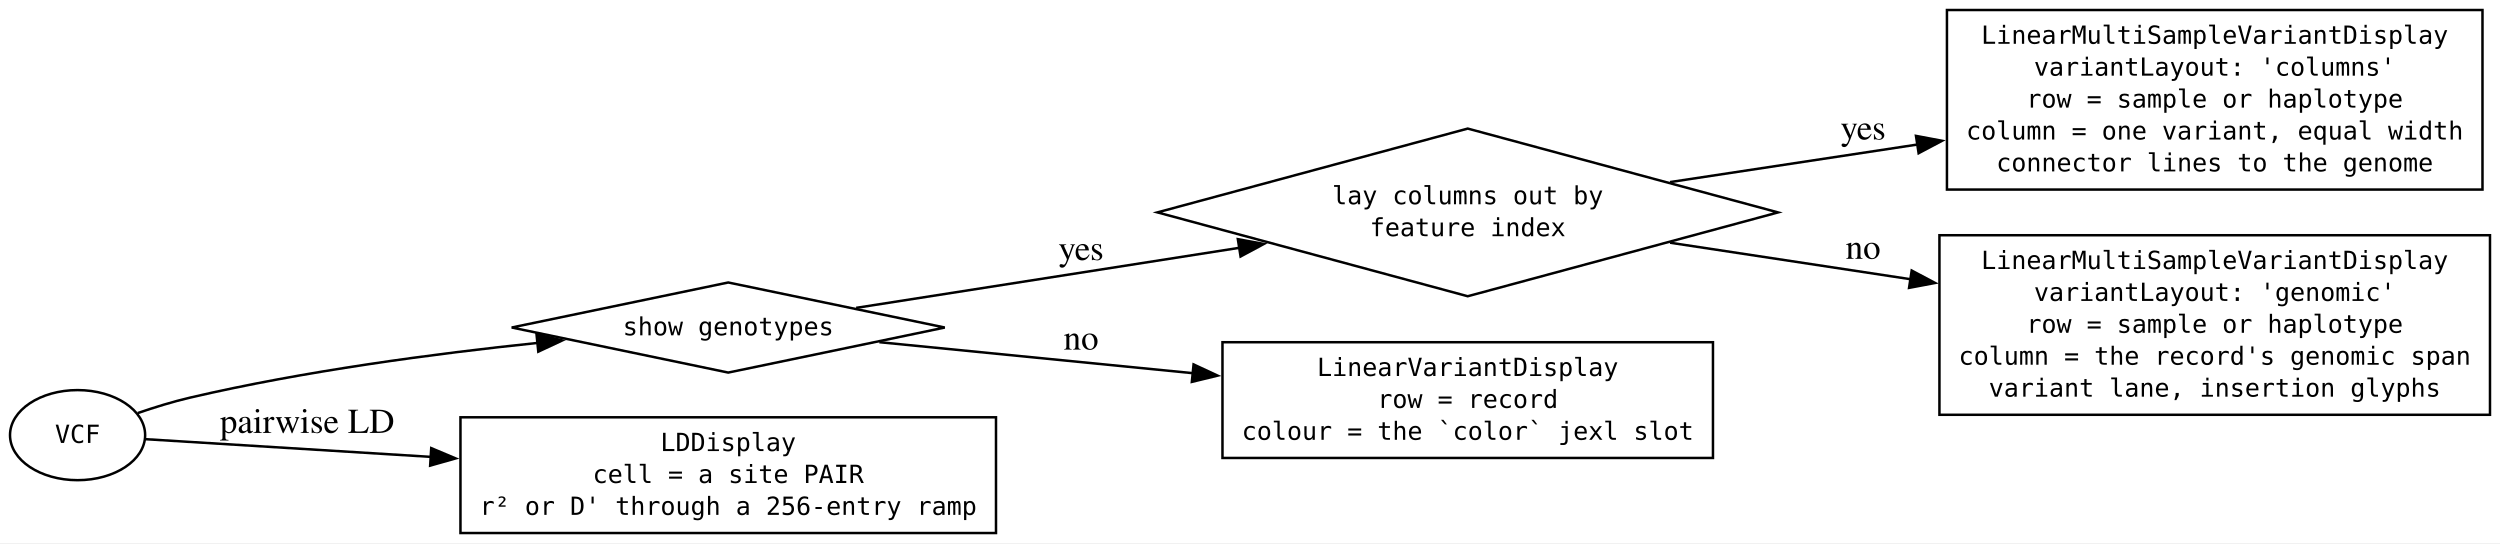
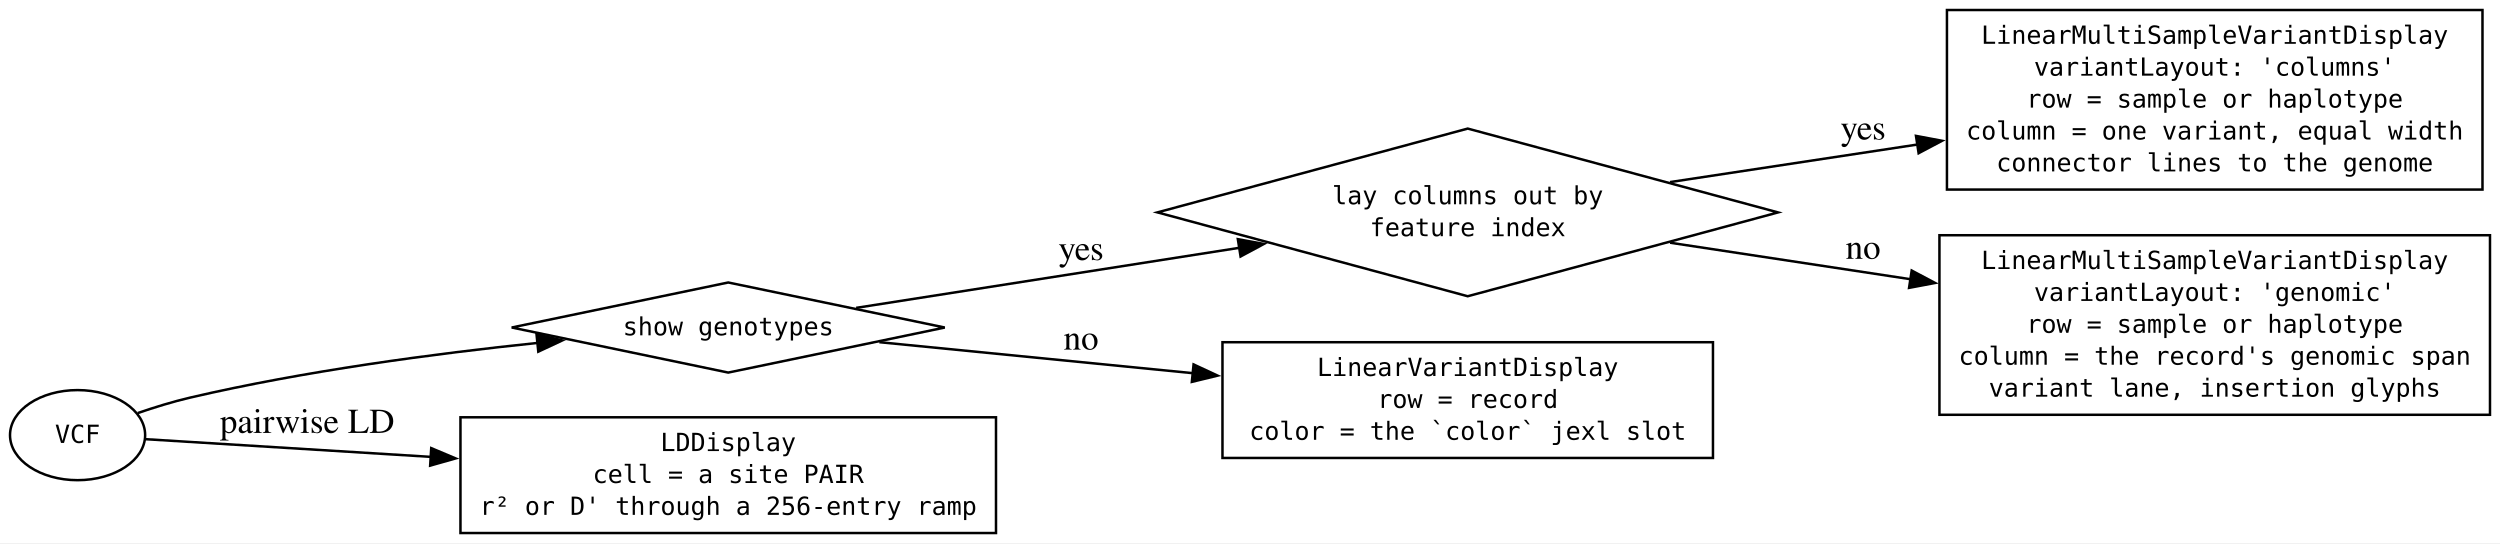
<svg xmlns="http://www.w3.org/2000/svg" width="999pt" height="217pt" viewBox="0.00 0.00 999.00 217.00">
  <g id="graph0" class="graph" transform="scale(1 1) rotate(0) translate(4 213)">
    <polygon fill="white" stroke="none" points="-4,4 -4,-213 995,-213 995,4 -4,4" />
    <g id="node1" class="node">
      <polygon fill="none" stroke="black" points="287,-100.12 200.47,-82.13 287,-64.12 373.53,-82.12 287,-100.12" />
      <text xml:space="preserve" text-anchor="middle" x="287" y="-79" font-family="monospace" font-size="10.00">show genotypes</text>
    </g>
    <g id="node2" class="node">
      <polygon fill="none" stroke="black" points="582.5,-161.62 458.5,-128.13 582.5,-94.62 706.5,-128.12 582.5,-161.62" />
      <text xml:space="preserve" text-anchor="middle" x="582.5" y="-131.38" font-family="monospace" font-size="10.00">lay columns out by</text>
      <text xml:space="preserve" text-anchor="middle" x="582.5" y="-118.62" font-family="monospace" font-size="10.00">feature index</text>
    </g>
    <g id="edge3" class="edge">
      <path fill="none" stroke="black" d="M338.12,-89.98C380.06,-96.55 440.94,-106.1 491.32,-113.99" />
      <polygon fill="black" stroke="black" points="490.64,-117.43 501.06,-115.52 491.73,-110.51 490.64,-117.43" />
      <text xml:space="preserve" text-anchor="middle" x="426.25" y="-109.08" font-family="Times,serif" font-size="14.00"> yes</text>
    </g>
    <g id="node4" class="node">
      <polygon fill="none" stroke="black" points="680.5,-76.25 484.5,-76.25 484.5,-30 680.5,-30 680.5,-76.25" />
      <text xml:space="preserve" text-anchor="middle" x="582.5" y="-62.75" font-family="monospace" font-size="10.00">LinearVariantDisplay</text>
      <text xml:space="preserve" text-anchor="middle" x="582.5" y="-50" font-family="monospace" font-size="10.00">row = record</text>
-       <text xml:space="preserve" text-anchor="middle" x="582.5" y="-37.25" font-family="monospace" font-size="10.00">colour = the `color` jexl slot</text>
+       <text xml:space="preserve" text-anchor="middle" x="582.5" y="-37.25" font-family="monospace" font-size="10.00">color = the `color` jexl slot</text>
    </g>
    <g id="edge2" class="edge">
      <path fill="none" stroke="black" d="M347.39,-76.26C383.37,-72.7 430.37,-68.06 472.81,-63.86" />
      <polygon fill="black" stroke="black" points="472.95,-67.37 482.56,-62.9 472.26,-60.4 472.95,-67.37" />
      <text xml:space="preserve" text-anchor="middle" x="426.25" y="-73.31" font-family="Times,serif" font-size="14.00"> no</text>
    </g>
    <g id="node5" class="node">
      <polygon fill="none" stroke="black" points="988,-209 774,-209 774,-137.25 988,-137.25 988,-209" />
      <text xml:space="preserve" text-anchor="middle" x="881" y="-195.5" font-family="monospace" font-size="10.00">LinearMultiSampleVariantDisplay</text>
      <text xml:space="preserve" text-anchor="middle" x="881" y="-182.75" font-family="monospace" font-size="10.00">variantLayout: 'columns'</text>
      <text xml:space="preserve" text-anchor="middle" x="881" y="-170" font-family="monospace" font-size="10.00">row = sample or haplotype</text>
      <text xml:space="preserve" text-anchor="middle" x="881" y="-157.25" font-family="monospace" font-size="10.00">column = one variant, equal width</text>
      <text xml:space="preserve" text-anchor="middle" x="881" y="-144.5" font-family="monospace" font-size="10.00">connector lines to the genome</text>
    </g>
    <g id="edge4" class="edge">
      <path fill="none" stroke="black" d="M663.35,-140.24C693.78,-144.86 729.14,-150.23 762.36,-155.27" />
      <polygon fill="black" stroke="black" points="761.62,-158.7 772.04,-156.74 762.68,-151.78 761.62,-158.7" />
      <text xml:space="preserve" text-anchor="middle" x="738.75" y="-157.27" font-family="Times,serif" font-size="14.00"> yes</text>
    </g>
    <g id="node6" class="node">
      <polygon fill="none" stroke="black" points="991,-119 771,-119 771,-47.25 991,-47.25 991,-119" />
      <text xml:space="preserve" text-anchor="middle" x="881" y="-105.5" font-family="monospace" font-size="10.00">LinearMultiSampleVariantDisplay</text>
      <text xml:space="preserve" text-anchor="middle" x="881" y="-92.75" font-family="monospace" font-size="10.00">variantLayout: 'genomic'</text>
      <text xml:space="preserve" text-anchor="middle" x="881" y="-80" font-family="monospace" font-size="10.00">row = sample or haplotype</text>
      <text xml:space="preserve" text-anchor="middle" x="881" y="-67.25" font-family="monospace" font-size="10.00">column = the record's genomic span</text>
      <text xml:space="preserve" text-anchor="middle" x="881" y="-54.5" font-family="monospace" font-size="10.00">variant lane, insertion glyphs</text>
    </g>
    <g id="edge5" class="edge">
      <path fill="none" stroke="black" d="M663.35,-116.01C692.88,-111.52 727.06,-106.34 759.41,-101.43" />
      <polygon fill="black" stroke="black" points="759.91,-104.89 769.27,-99.93 758.86,-97.97 759.91,-104.89" />
      <text xml:space="preserve" text-anchor="middle" x="738.75" y="-109.58" font-family="Times,serif" font-size="14.00"> no</text>
    </g>
    <g id="node3" class="node">
      <ellipse fill="none" stroke="black" cx="27" cy="-39.12" rx="27" ry="18" />
      <text xml:space="preserve" text-anchor="middle" x="27" y="-36" font-family="monospace" font-size="10.00">VCF</text>
    </g>
    <g id="edge1" class="edge">
      <path fill="none" stroke="black" d="M51.04,-47.94C57.72,-50.23 65.08,-52.51 72,-54.12 117.53,-64.75 169.51,-71.67 210.84,-75.97" />
      <polygon fill="black" stroke="black" points="210.39,-79.45 220.7,-76.97 211.1,-72.48 210.39,-79.45" />
    </g>
    <g id="node7" class="node">
      <polygon fill="none" stroke="black" points="394,-46.25 180,-46.25 180,0 394,0 394,-46.25" />
      <text xml:space="preserve" text-anchor="middle" x="287" y="-32.75" font-family="monospace" font-size="10.00">LDDisplay</text>
      <text xml:space="preserve" text-anchor="middle" x="287" y="-20" font-family="monospace" font-size="10.00">cell = a site PAIR</text>
      <text xml:space="preserve" text-anchor="middle" x="287" y="-7.25" font-family="monospace" font-size="10.00">r² or D' through a 256-entry ramp</text>
    </g>
    <g id="edge6" class="edge">
      <path fill="none" stroke="black" d="M54.16,-37.5C81.26,-35.82 125.56,-33.07 168.21,-30.43" />
      <polygon fill="black" stroke="black" points="168.32,-33.93 178.08,-29.82 167.89,-26.94 168.32,-33.93" />
      <text xml:space="preserve" text-anchor="middle" x="117" y="-40.01" font-family="Times,serif" font-size="14.00"> pairwise LD</text>
    </g>
  </g>
</svg>
